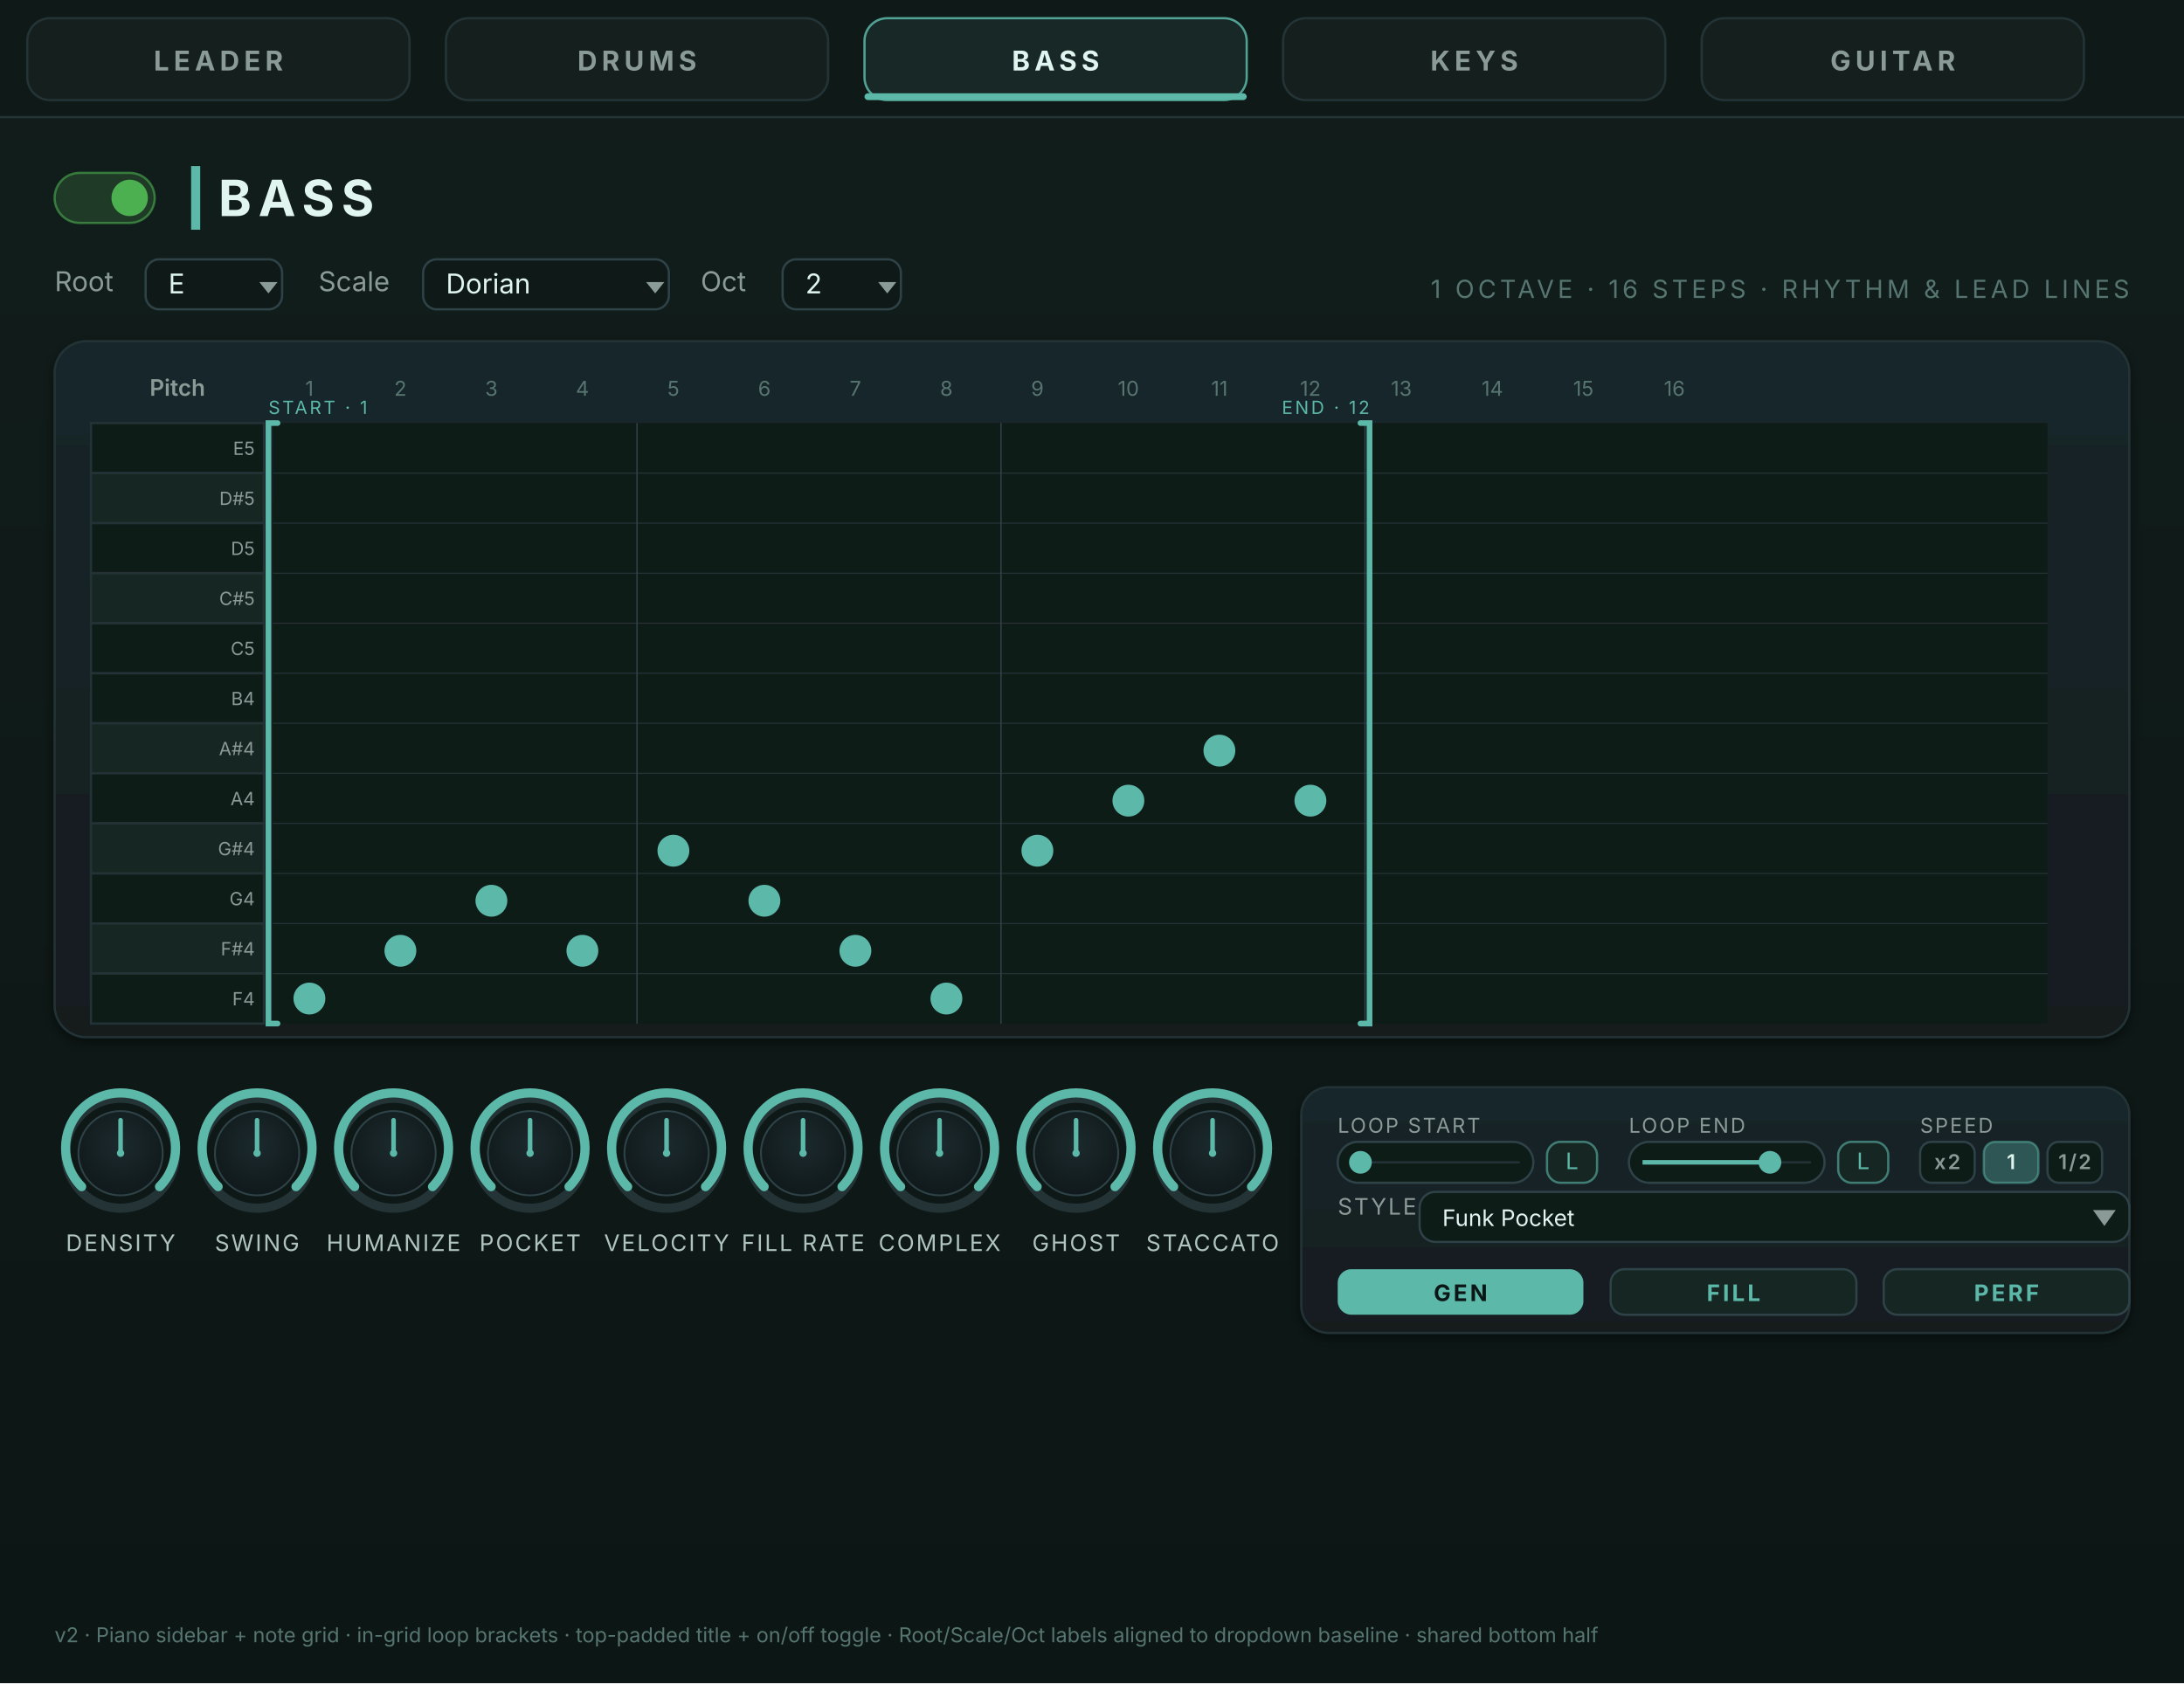
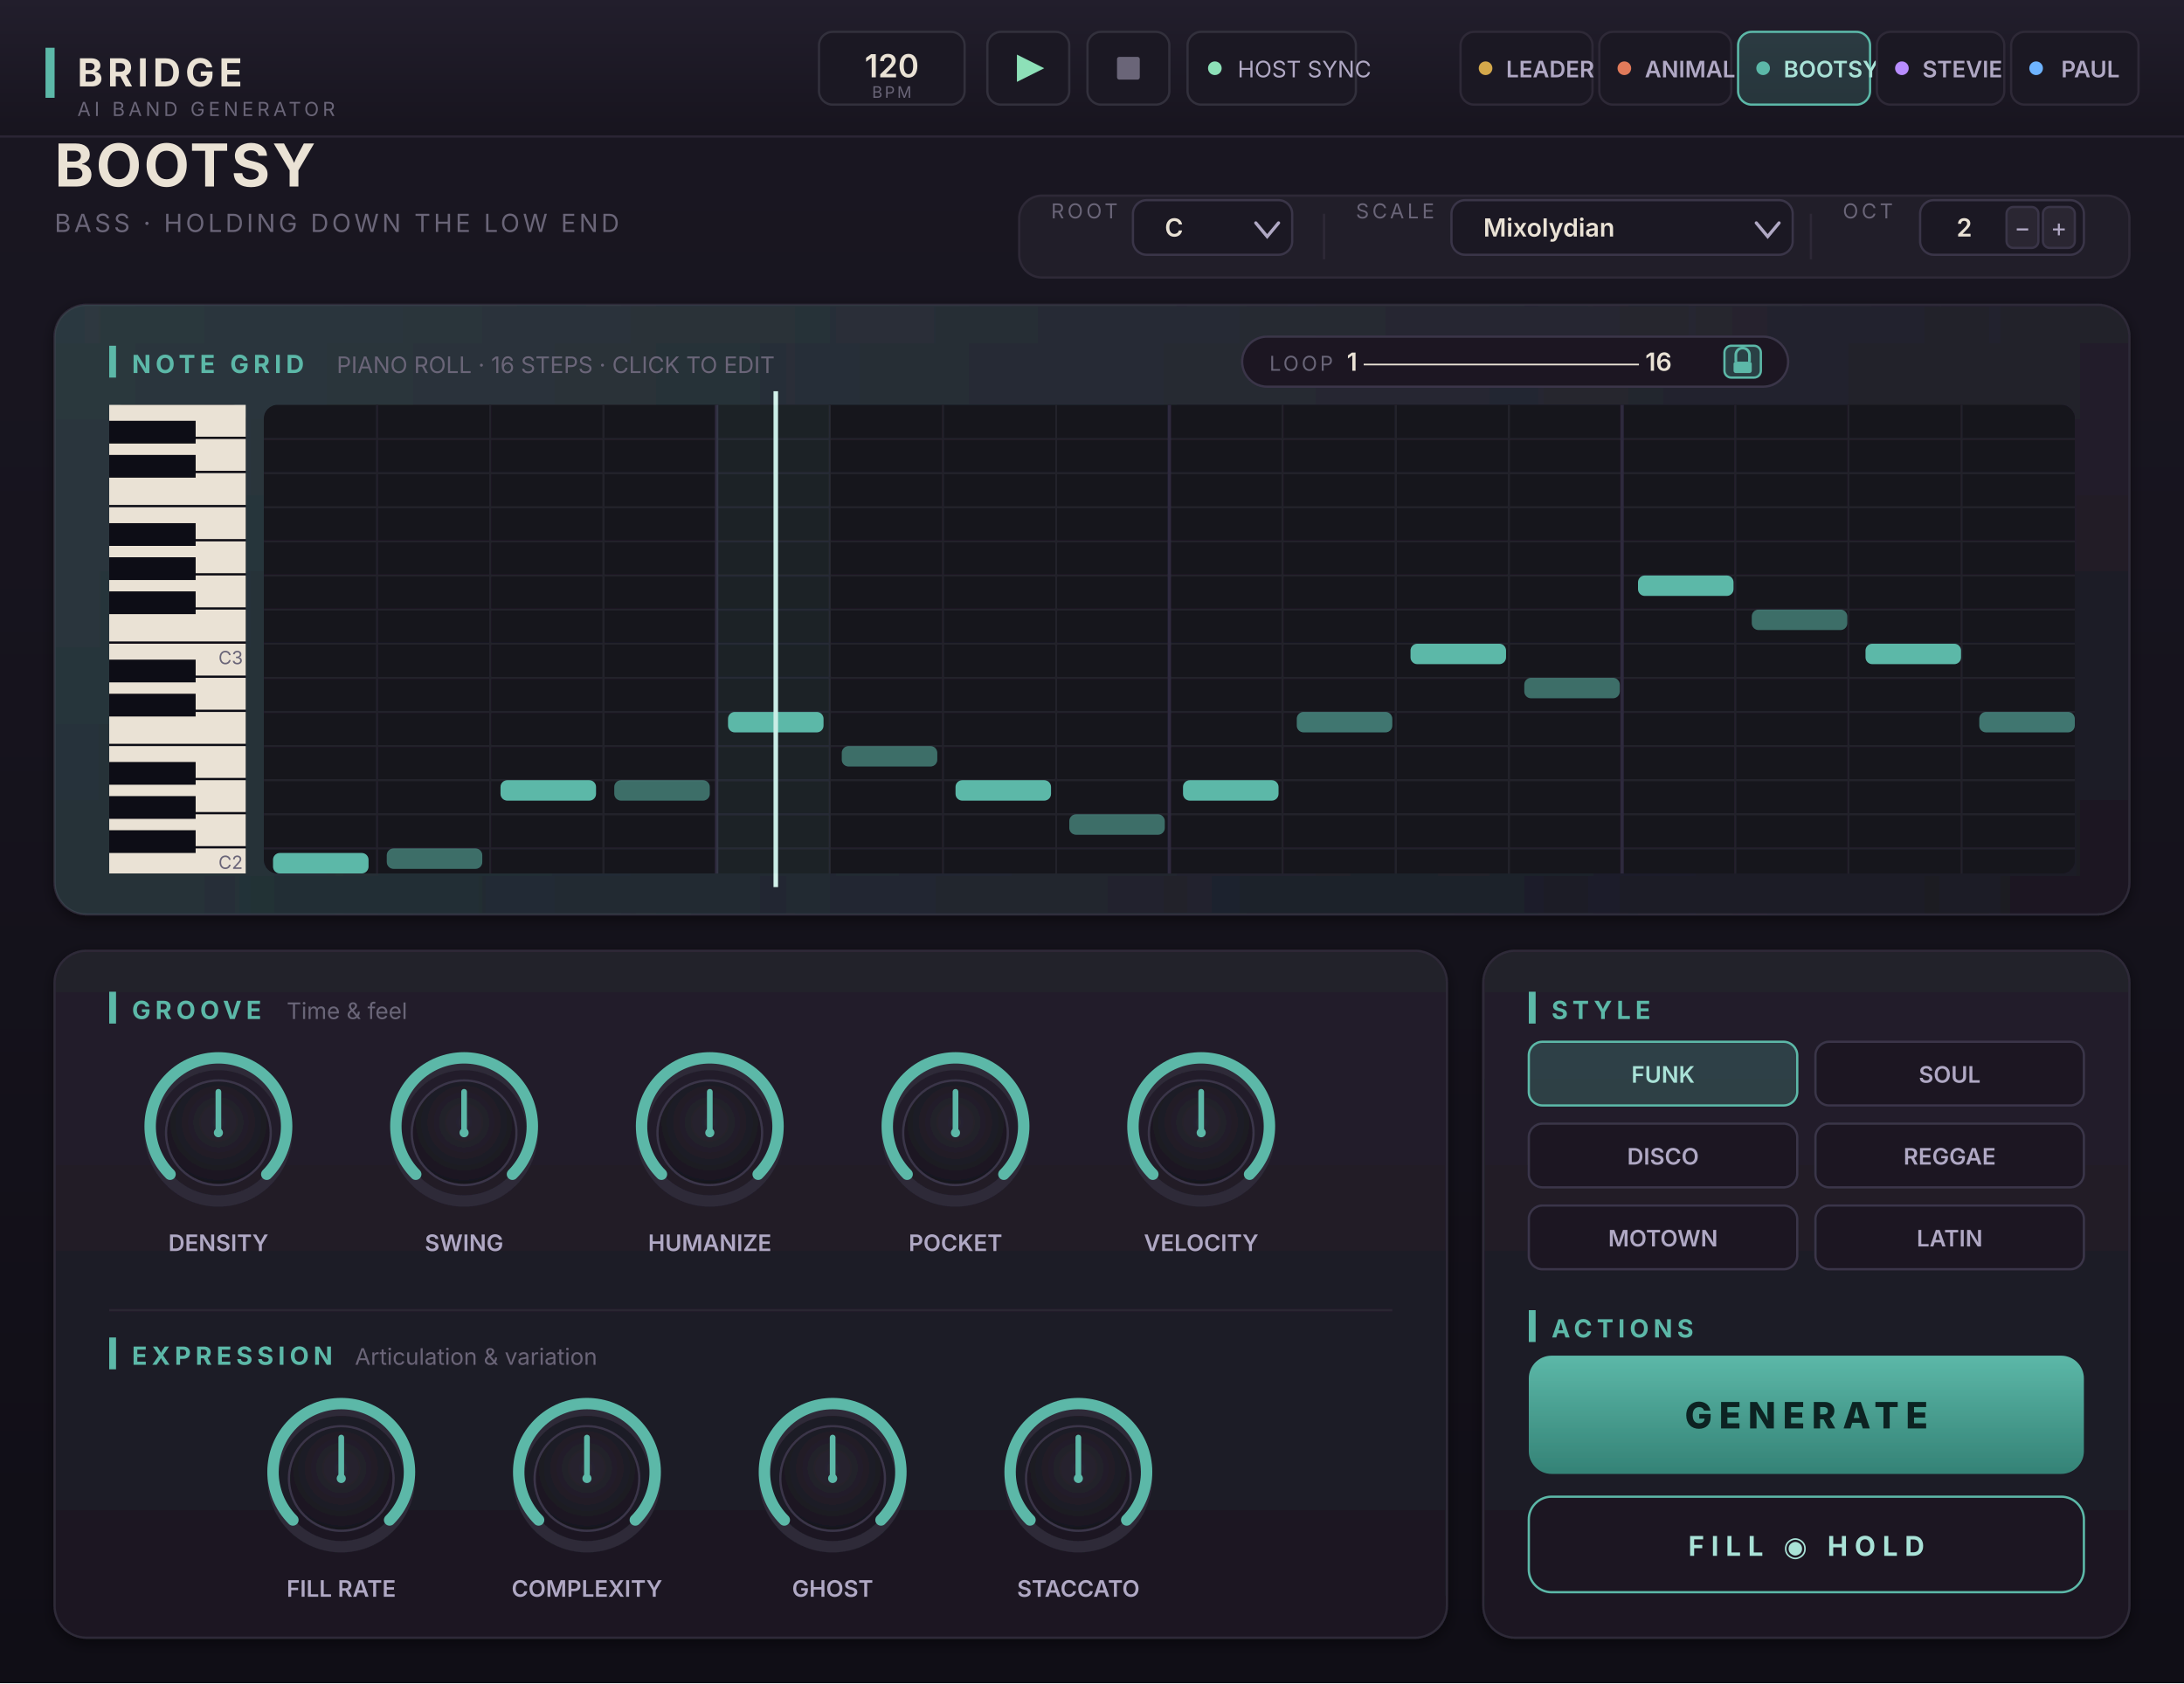
<svg xmlns="http://www.w3.org/2000/svg" viewBox="0 0 960 740" width="960" height="740" font-family="Inter, system-ui, -apple-system, Helvetica, Arial, sans-serif">
  <defs>
    <linearGradient id="appBg" x1="0" y1="0" x2="0" y2="1">
-       <stop offset="0" stop-color="#121E1C" />
-       <stop offset="1" stop-color="#0C1614" />
+       <stop offset="0" stop-color="#1A1722" />
+       <stop offset="1" stop-color="#100E16" />
+     </linearGradient>
+     <linearGradient id="headerBg" x1="0" y1="0" x2="0" y2="1">
+       <stop offset="0" stop-color="#221E2C" />
+       <stop offset="1" stop-color="#17141E" />
    </linearGradient>
    <linearGradient id="cardBg" x1="0" y1="0" x2="0" y2="1">
-       <stop offset="0" stop-color="#18262A" />
-       <stop offset="1" stop-color="#121C1F" />
+       <stop offset="0" stop-color="#23202B" />
+       <stop offset="1" stop-color="#1B1823" />
+     </linearGradient>
+     <linearGradient id="tealGlow" x1="0" y1="0" x2="1" y2="0">
+       <stop offset="0" stop-color="#5CB8A8" stop-opacity="0.16" />
+       <stop offset="1" stop-color="#5CB8A8" stop-opacity="0" />
+     </linearGradient>
+     <linearGradient id="tealBtn" x1="0" y1="0" x2="0" y2="1">
+       <stop offset="0" stop-color="#5CB8A8" />
+       <stop offset="1" stop-color="#348276" />
    </linearGradient>
    <radialGradient id="knobFace" cx="0.5" cy="0.4" r="0.7">
-       <stop offset="0" stop-color="#1C2A2D" />
-       <stop offset="1" stop-color="#0E1618" />
+       <stop offset="0" stop-color="#2A2632" />
+       <stop offset="1" stop-color="#15131B" />
    </radialGradient>
    <filter id="softShadow" x="-20%" y="-20%" width="140%" height="140%">
      <feGaussianBlur in="SourceAlpha" stdDeviation="3" />
-       <feOffset dx="0" dy="2" />
+       <feOffset dx="0" dy="2" result="off" />
      <feComponentTransfer>
-         <feFuncA type="linear" slope="0.5" />
+         <feFuncA type="linear" slope="0.45" />
      </feComponentTransfer>
      <feMerge>
        <feMergeNode />
        <feMergeNode in="SourceGraphic" />
      </feMerge>
    </filter>
-     <symbol id="knob" viewBox="0 0 72 72" overflow="visible">
-       <circle cx="36" cy="36" r="30" fill="none" stroke="#233336" stroke-width="5" />
-       <path d="M 14.75 54.25 A 30 30 0 1 1 57.25 54.25" fill="none" stroke="currentColor" stroke-width="5" stroke-linecap="round" />
-       <circle cx="36" cy="36" r="23" fill="url(#knobFace)" stroke="#2E4247" />
-       <line x1="36" y1="36" x2="36" y2="18" stroke="currentColor" stroke-width="2.5" stroke-linecap="round" />
-       <circle cx="36" cy="36" r="2" fill="currentColor" />
+     <symbol id="knobTeal" viewBox="0 0 72 72" overflow="visible">
+       <circle cx="36" cy="36" r="30" fill="none" stroke="#2E2937" stroke-width="5" />
+       <path d="M 14.75 54.25 A 30 30 0 1 1 57.25 54.25" fill="none" stroke="#5CB8A8" stroke-width="5" stroke-linecap="round" />
+       <circle cx="36" cy="36" r="23" fill="url(#knobFace)" stroke="#3A3548" />
+       <line x1="36" y1="36" x2="36" y2="18" stroke="#5CB8A8" stroke-width="2.5" stroke-linecap="round" />
+       <circle cx="36" cy="36" r="2" fill="#5CB8A8" />
    </symbol>
  </defs>
  <rect width="960" height="740" fill="url(#appBg)" />
-   <g>
-     <rect width="960" height="52" fill="#0F1A18" />
-     <line x1="0" y1="51.5" x2="960" y2="51.5" stroke="#233336" />
-     <g font-size="12" font-weight="700" letter-spacing="2" text-anchor="middle">
-       <g transform="translate(12,8)">
-         <rect width="168" height="36" rx="10" fill="#151F1D" stroke="#233336" />
-         <text x="84" y="23" fill="#8A9A96">LEADER</text>
-       </g>
-       <g transform="translate(196,8)">
-         <rect width="168" height="36" rx="10" fill="#151F1D" stroke="#233336" />
-         <text x="84" y="23" fill="#8A9A96">DRUMS</text>
-       </g>
-       <g transform="translate(380,8)">
-         <rect width="168" height="36" rx="10" fill="#172826" stroke="#5CB8A8" stroke-opacity="0.85" />
-         <rect y="33" width="168" height="3" rx="1.5" fill="#5CB8A8" />
-         <text x="84" y="23" fill="#E0F4F0">BASS</text>
-       </g>
-       <g transform="translate(564,8)">
-         <rect width="168" height="36" rx="10" fill="#151F1D" stroke="#233336" />
-         <text x="84" y="23" fill="#8A9A96">KEYS</text>
-       </g>
-       <g transform="translate(748,8)">
-         <rect width="168" height="36" rx="10" fill="#151F1D" stroke="#233336" />
-         <text x="84" y="23" fill="#8A9A96">GUITAR</text>
-       </g>
-     </g>
-   </g>
-   <g transform="translate(24,76)">
-     <g>
-       <rect width="44" height="22" rx="11" fill="#1F3A26" stroke="#4CAF50" stroke-opacity="0.6" />
-       <circle cx="33" cy="11" r="8" fill="#4CAF50" />
-     </g>
-     <rect x="60" y="-3" width="4" height="28" fill="#5CB8A8" />
-     <text x="72" y="19" fill="#E0F4F0" font-size="22" font-weight="700" letter-spacing="3">BASS</text>
-   </g>
-   <g transform="translate(24,112)">
-     <g font-size="12" fill="#B0C4BF">
-       <g transform="translate(0,0)">
-         <text x="0" y="16" fill="#8A9A96">Root</text>
-         <rect x="40" y="2" width="60" height="22" rx="6" fill="#0F1A18" stroke="#2E4247" />
-         <text x="50" y="17" fill="#E0F4F0">E</text>
-         <path d="M 90 12 l 4 5 l 4 -5 z" fill="#8A9A96" />
-       </g>
-       <g transform="translate(116,0)">
-         <text x="0" y="16" fill="#8A9A96">Scale</text>
-         <rect x="46" y="2" width="108" height="22" rx="6" fill="#0F1A18" stroke="#2E4247" />
-         <text x="56" y="17" fill="#E0F4F0">Dorian</text>
-         <path d="M 144 12 l 4 5 l 4 -5 z" fill="#8A9A96" />
-       </g>
-       <g transform="translate(284,0)">
-         <text x="0" y="16" fill="#8A9A96">Oct</text>
-         <rect x="36" y="2" width="52" height="22" rx="6" fill="#0F1A18" stroke="#2E4247" />
-         <text x="46" y="17" fill="#E0F4F0">2</text>
-         <path d="M 78 12 l 4 5 l 4 -5 z" fill="#8A9A96" />
-       </g>
-     </g>
-     <text x="912" y="19" text-anchor="end" fill="#567570" font-size="11" letter-spacing="1.6">1 OCTAVE · 16 STEPS · RHYTHM &amp; LEAD LINES</text>
-   </g>
-   <g transform="translate(24,150)" filter="url(#softShadow)">
-     <rect width="912" height="306" rx="14" fill="url(#cardBg)" stroke="#233336" />
-     <g transform="translate(16,12)">
-       <g font-size="9" fill="#567570" text-anchor="middle">
-         <text x="96" y="12">1</text>
-         <text x="136" y="12">2</text>
-         <text x="176" y="12">3</text>
-         <text x="216" y="12">4</text>
-         <text x="256" y="12">5</text>
-         <text x="296" y="12">6</text>
-         <text x="336" y="12">7</text>
-         <text x="376" y="12">8</text>
-         <text x="416" y="12">9</text>
-         <text x="456" y="12">10</text>
-         <text x="496" y="12">11</text>
-         <text x="536" y="12">12</text>
-         <text x="576" y="12">13</text>
-         <text x="616" y="12">14</text>
-         <text x="656" y="12">15</text>
-         <text x="696" y="12">16</text>
-       </g>
-       <text x="38" y="12" fill="#8A9A96" font-size="10" text-anchor="middle" font-weight="600">Pitch</text>
-       <g transform="translate(0,24)">
+   <rect width="960" height="60" fill="url(#headerBg)" />
+   <line x1="0" y1="60" x2="960" y2="60" stroke="#2A2434" />
+   <g transform="translate(20,21)">
+     <rect width="4" height="22" fill="#5CB8A8" />
+     <text x="14" y="17" fill="#EAE2D5" font-size="17" font-weight="700" letter-spacing="2">BRIDGE</text>
+     <text x="14" y="30" fill="#6A6578" font-size="8.5" letter-spacing="1.6">AI BAND GENERATOR</text>
+   </g>
+   <g transform="translate(360,14)">
+     <rect width="64" height="32" rx="6" fill="#1B1823" stroke="#32303C" />
+     <text x="32" y="20" text-anchor="middle" fill="#EAE2D5" font-size="14" font-weight="600">120</text>
+     <text x="32" y="29" text-anchor="middle" fill="#6A6578" font-size="7" letter-spacing="1">BPM</text>
+     <g transform="translate(74,0)">
+       <rect width="36" height="32" rx="6" fill="#1B1823" stroke="#32303C" />
+       <polygon points="13,10 13,22 25,16" fill="#8DE0B8" />
+     </g>
+     <g transform="translate(118,0)">
+       <rect width="36" height="32" rx="6" fill="#1B1823" stroke="#32303C" />
+       <rect x="13" y="11" width="10" height="10" rx="1" fill="#6A6578" />
+     </g>
+     <g transform="translate(162,0)">
+       <rect width="74" height="32" rx="6" fill="#1B1823" stroke="#32303C" />
+       <circle cx="12" cy="16" r="3" fill="#8DE0B8" />
+       <text x="22" y="20" fill="#B0A8C4" font-size="10">HOST SYNC</text>
+     </g>
+   </g>
+   <g transform="translate(0,14)" font-size="10" font-weight="600">
+     <g transform="translate(642,0)">
+       <rect width="58" height="32" rx="6" fill="#1B1823" stroke="#2E2937" />
+       <circle cx="11" cy="16" r="3" fill="#D4A84B" />
+       <text x="20" y="20" fill="#B0A8C4">LEADER</text>
+     </g>
+     <g transform="translate(703,0)">
+       <rect width="58" height="32" rx="6" fill="#1B1823" stroke="#2E2937" />
+       <circle cx="11" cy="16" r="3" fill="#E07A5A" />
+       <text x="20" y="20" fill="#B0A8C4">ANIMAL</text>
+     </g>
+     <g transform="translate(764,0)">
+       <rect width="58" height="32" rx="6" fill="#5CB8A8" fill-opacity="0.20" stroke="#5CB8A8" />
+       <circle cx="11" cy="16" r="3" fill="#5CB8A8" />
+       <text x="20" y="20" fill="#A9E2D7">BOOTSY</text>
+     </g>
+     <g transform="translate(825,0)">
+       <rect width="56" height="32" rx="6" fill="#1B1823" stroke="#2E2937" />
+       <circle cx="11" cy="16" r="3" fill="#B88CFF" />
+       <text x="20" y="20" fill="#B0A8C4">STEVIE</text>
+     </g>
+     <g transform="translate(884,0)">
+       <rect width="56" height="32" rx="6" fill="#1B1823" stroke="#2E2937" />
+       <circle cx="11" cy="16" r="3" fill="#6EB3FF" />
+       <text x="22" y="20" fill="#B0A8C4">PAUL</text>
+     </g>
+   </g>
+   <g transform="translate(24,82)">
+     <text fill="#EAE2D5" font-size="26" font-weight="700" letter-spacing="1">BOOTSY</text>
+     <text y="20" fill="#6A6578" font-size="11" letter-spacing="1.4">BASS · HOLDING DOWN THE LOW END</text>
+   </g>
+   <g transform="translate(448,86)">
+     <rect width="488" height="36" rx="10" fill="#211E29" stroke="#2E2937" />
+     <g transform="translate(14,10)">
+       <text fill="#6A6578" font-size="9" letter-spacing="1.4">ROOT</text>
+       <g transform="translate(36,-8)">
+         <rect width="70" height="24" rx="6" fill="#1B1823" stroke="#3A3548" />
+         <text x="14" y="16" fill="#EAE2D5" font-size="11" font-weight="600">C</text>
+         <path d="M 54 10 L 59 16 L 64 10" stroke="#B0A8C4" stroke-width="1.4" fill="none" stroke-linecap="round" />
+       </g>
+     </g>
+     <line x1="134" y1="8" x2="134" y2="28" stroke="#2E2937" />
+     <g transform="translate(148,10)">
+       <text fill="#6A6578" font-size="9" letter-spacing="1.4">SCALE</text>
+       <g transform="translate(42,-8)">
+         <rect width="150" height="24" rx="6" fill="#1B1823" stroke="#3A3548" />
+         <text x="14" y="16" fill="#EAE2D5" font-size="11" font-weight="600">Mixolydian</text>
+         <path d="M 134 10 L 139 16 L 144 10" stroke="#B0A8C4" stroke-width="1.4" fill="none" stroke-linecap="round" />
+       </g>
+     </g>
+     <line x1="348" y1="8" x2="348" y2="28" stroke="#2E2937" />
+     <g transform="translate(362,10)">
+       <text fill="#6A6578" font-size="9" letter-spacing="1.4">OCT</text>
+       <g transform="translate(34,-8)">
+         <rect width="72" height="24" rx="6" fill="#1B1823" stroke="#3A3548" />
+         <text x="16" y="16" fill="#EAE2D5" font-size="11" font-weight="600">2</text>
+         <rect x="38" y="3" width="14" height="18" rx="3" fill="#2A2632" stroke="#3A3548" />
+         <text x="45" y="16" text-anchor="middle" fill="#B0A8C4" font-size="11">−</text>
+         <rect x="54" y="3" width="14" height="18" rx="3" fill="#2A2632" stroke="#3A3548" />
+         <text x="61" y="16" text-anchor="middle" fill="#B0A8C4" font-size="11">+</text>
+       </g>
+     </g>
+   </g>
+   <g transform="translate(24,134)" filter="url(#softShadow)">
+     <rect width="912" height="268" rx="14" fill="url(#cardBg)" stroke="#2E2937" />
+     <rect width="912" height="268" rx="14" fill="url(#tealGlow)" />
+     <g transform="translate(24,18)">
+       <rect width="3" height="14" fill="#5CB8A8" />
+       <text x="10" y="12" fill="#5CB8A8" font-size="11" font-weight="700" letter-spacing="2">NOTE GRID</text>
+       <text x="100" y="12" fill="#6A6578" font-size="10">PIANO ROLL · 16 STEPS · CLICK TO EDIT</text>
+       <g transform="translate(498,-4)">
+         <rect width="240" height="22" rx="11" fill="#1B1823" stroke="#3A3548" />
+         <text x="12" y="15" fill="#6A6578" font-size="9" letter-spacing="1.2">LOOP</text>
+         <text x="46" y="15" fill="#EAE2D5" font-size="11" font-weight="600">1 ─────────── 16</text>
+         <g transform="translate(212,4)">
+           <rect width="16" height="14" rx="3" fill="#5CB8A8" fill-opacity="0.25" stroke="#5CB8A8" />
+           <path d="M 5 7 v -3 a 3 3 0 1 1 6 0 v 3" stroke="#5CB8A8" stroke-width="1.2" fill="none" />
+           <rect x="4" y="7" width="8" height="5" rx="1" fill="#5CB8A8" />
+         </g>
+       </g>
+     </g>
+     <g transform="translate(24,44)">
+       <rect width="60" height="206" rx="6" fill="#0D0C13" />
+       <g>
+         <rect x="0" y="0" width="60" height="14" fill="#EAE2D5" />
+         <rect x="0" y="15" width="60" height="14" fill="#EAE2D5" />
+         <rect x="0" y="30" width="60" height="14" fill="#EAE2D5" />
+         <rect x="0" y="45" width="60" height="14" fill="#EAE2D5" />
+         <rect x="0" y="60" width="60" height="14" fill="#EAE2D5" />
+         <rect x="0" y="75" width="60" height="14" fill="#EAE2D5" />
+         <rect x="0" y="90" width="60" height="14" fill="#EAE2D5" />
+         <rect x="0" y="105" width="60" height="14" fill="#EAE2D5" />
+         <rect x="0" y="120" width="60" height="14" fill="#EAE2D5" />
+         <rect x="0" y="135" width="60" height="14" fill="#EAE2D5" />
+         <rect x="0" y="150" width="60" height="14" fill="#EAE2D5" />
+         <rect x="0" y="165" width="60" height="14" fill="#EAE2D5" />
+         <rect x="0" y="180" width="60" height="14" fill="#EAE2D5" />
+         <rect x="0" y="195" width="60" height="11" fill="#EAE2D5" />
+         <rect x="0" y="7" width="38" height="10" fill="#0D0C13" />
+         <rect x="0" y="22" width="38" height="10" fill="#0D0C13" />
+         <rect x="0" y="52" width="38" height="10" fill="#0D0C13" />
+         <rect x="0" y="67" width="38" height="10" fill="#0D0C13" />
+         <rect x="0" y="82" width="38" height="10" fill="#0D0C13" />
+         <rect x="0" y="112" width="38" height="10" fill="#0D0C13" />
+         <rect x="0" y="127" width="38" height="10" fill="#0D0C13" />
+         <rect x="0" y="157" width="38" height="10" fill="#0D0C13" />
+         <rect x="0" y="172" width="38" height="10" fill="#0D0C13" />
+         <rect x="0" y="187" width="38" height="10" fill="#0D0C13" />
+         <text x="48" y="204" fill="#6A6578" font-size="8">C2</text>
+         <text x="48" y="114" fill="#6A6578" font-size="8">C3</text>
+       </g>
+     </g>
+     <g transform="translate(92,44)">
+       <rect width="796" height="206" rx="6" fill="#15131B" />
+       <g stroke="#22202A" stroke-width="1">
+         <path d="M 0 15 H 796 M 0 30 H 796 M 0 45 H 796 M 0 60 H 796 M 0 75 H 796 M 0 90 H 796 M 0 105 H 796 M 0 120 H 796 M 0 135 H 796 M 0 150 H 796 M 0 165 H 796 M 0 180 H 796 M 0 195 H 796" />
+       </g>
+       <g stroke="#22202A">
+         <path d="M 49.75  0 V 206 M 99.5 0 V 206 M 149.25 0 V 206 M 199 0 V 206 M 248.75 0 V 206 M 298.5 0 V 206 M 348.25 0 V 206 M 398 0 V 206 M 447.75 0 V 206 M 497.5 0 V 206 M 547.25 0 V 206 M 597 0 V 206 M 646.75 0 V 206 M 696.5 0 V 206 M 746.25 0 V 206" />
+       </g>
+       <g stroke="#2F2A3C" stroke-width="1.5">
+         <path d="M 199 0 V 206 M 398 0 V 206 M 597 0 V 206" />
+       </g>
+       <g fill="#5CB8A8">
+         <rect x="4" y="197" width="42" height="9" rx="3" />
+         <rect x="54" y="195" width="42" height="9" rx="3" opacity="0.55" />
+         <rect x="104" y="165" width="42" height="9" rx="3" />
+         <rect x="154" y="165" width="42" height="9" rx="3" opacity="0.55" />
+         <rect x="204" y="135" width="42" height="9" rx="3" />
+         <rect x="254" y="150" width="42" height="9" rx="3" opacity="0.55" />
+         <rect x="304" y="165" width="42" height="9" rx="3" />
+         <rect x="354" y="180" width="42" height="9" rx="3" opacity="0.55" />
+         <rect x="404" y="165" width="42" height="9" rx="3" />
+         <rect x="454" y="135" width="42" height="9" rx="3" opacity="0.6" />
+         <rect x="504" y="105" width="42" height="9" rx="3" />
+         <rect x="554" y="120" width="42" height="9" rx="3" opacity="0.55" />
+         <rect x="604" y="75" width="42" height="9" rx="3" />
+         <rect x="654" y="90" width="42" height="9" rx="3" opacity="0.55" />
+         <rect x="704" y="105" width="42" height="9" rx="3" />
+         <rect x="754" y="135" width="42" height="9" rx="3" opacity="0.6" />
+       </g>
+       <line x1="225" y1="-6" x2="225" y2="212" stroke="#D2F2EB" stroke-width="2" />
+       <rect x="199" y="0" width="50" height="206" fill="#5CB8A8" opacity="0.08" />
+     </g>
+   </g>
+   <g transform="translate(24,418)">
+     <g filter="url(#softShadow)">
+       <rect width="612" height="302" rx="14" fill="url(#cardBg)" stroke="#2E2937" />
+       <g transform="translate(24,18)">
+         <rect width="3" height="14" fill="#5CB8A8" />
+         <text x="10" y="12" fill="#5CB8A8" font-size="11" font-weight="700" letter-spacing="2">GROOVE</text>
+         <text x="78" y="12" fill="#6A6578" font-size="10">Time &amp; feel</text>
+       </g>
+       <g transform="translate(36,44)">
        <g>
-           <g font-size="8" fill="#8A9A96">
-             <rect x="0" y="0" width="76" height="22" fill="#101A18" stroke="#233336" />
-             <text x="72" y="14" text-anchor="end">E5</text>
-             <rect x="0" y="22" width="76" height="22" fill="#182623" stroke="#233336" />
-             <text x="72" y="36" text-anchor="end">D#5</text>
-             <rect x="0" y="44" width="76" height="22" fill="#101A18" stroke="#233336" />
-             <text x="72" y="58" text-anchor="end">D5</text>
-             <rect x="0" y="66" width="76" height="22" fill="#182623" stroke="#233336" />
-             <text x="72" y="80" text-anchor="end">C#5</text>
-             <rect x="0" y="88" width="76" height="22" fill="#101A18" stroke="#233336" />
-             <text x="72" y="102" text-anchor="end">C5</text>
-             <rect x="0" y="110" width="76" height="22" fill="#101A18" stroke="#233336" />
-             <text x="72" y="124" text-anchor="end">B4</text>
-             <rect x="0" y="132" width="76" height="22" fill="#182623" stroke="#233336" />
-             <text x="72" y="146" text-anchor="end">A#4</text>
-             <rect x="0" y="154" width="76" height="22" fill="#101A18" stroke="#233336" />
-             <text x="72" y="168" text-anchor="end">A4</text>
-             <rect x="0" y="176" width="76" height="22" fill="#182623" stroke="#233336" />
-             <text x="72" y="190" text-anchor="end">G#4</text>
-             <rect x="0" y="198" width="76" height="22" fill="#101A18" stroke="#233336" />
-             <text x="72" y="212" text-anchor="end">G4</text>
-             <rect x="0" y="220" width="76" height="22" fill="#182623" stroke="#233336" />
-             <text x="72" y="234" text-anchor="end">F#4</text>
-             <rect x="0" y="242" width="76" height="22" fill="#101A18" stroke="#233336" />
-             <text x="72" y="256" text-anchor="end">F4</text>
-           </g>
-         </g>
+           <use href="#knobTeal" x="0" y="0" width="72" height="72" />
+           <text x="36" y="88" text-anchor="middle" fill="#B0A8C4" font-size="10" font-weight="600">DENSITY</text>
+         </g>
+         <g transform="translate(108,0)">
+           <use href="#knobTeal" x="0" y="0" width="72" height="72" />
+           <text x="36" y="88" text-anchor="middle" fill="#B0A8C4" font-size="10" font-weight="600">SWING</text>
+         </g>
+         <g transform="translate(216,0)">
+           <use href="#knobTeal" x="0" y="0" width="72" height="72" />
+           <text x="36" y="88" text-anchor="middle" fill="#B0A8C4" font-size="10" font-weight="600">HUMANIZE</text>
+         </g>
+         <g transform="translate(324,0)">
+           <use href="#knobTeal" x="0" y="0" width="72" height="72" />
+           <text x="36" y="88" text-anchor="middle" fill="#B0A8C4" font-size="10" font-weight="600">POCKET</text>
+         </g>
+         <g transform="translate(432,0)">
+           <use href="#knobTeal" x="0" y="0" width="72" height="72" />
+           <text x="36" y="88" text-anchor="middle" fill="#B0A8C4" font-size="10" font-weight="600">VELOCITY</text>
+         </g>
+       </g>
+       <line x1="24" y1="158" x2="588" y2="158" stroke="#2A2632" />
+       <g transform="translate(24,170)">
+         <rect width="3" height="14" fill="#5CB8A8" />
+         <text x="10" y="12" fill="#5CB8A8" font-size="11" font-weight="700" letter-spacing="2">EXPRESSION</text>
+         <text x="108" y="12" fill="#6A6578" font-size="10">Articulation &amp; variation</text>
+       </g>
+       <g transform="translate(90,196)">
        <g>
-           <rect x="80" y="0" width="780" height="264" fill="#101A18" />
-           <g stroke="#233336" stroke-width="0.5">
-             <line x1="80" y1="22" x2="860" y2="22" />
-             <line x1="80" y1="44" x2="860" y2="44" />
-             <line x1="80" y1="66" x2="860" y2="66" />
-             <line x1="80" y1="88" x2="860" y2="88" />
-             <line x1="80" y1="110" x2="860" y2="110" />
-             <line x1="80" y1="132" x2="860" y2="132" />
-             <line x1="80" y1="154" x2="860" y2="154" />
-             <line x1="80" y1="176" x2="860" y2="176" />
-             <line x1="80" y1="198" x2="860" y2="198" />
-             <line x1="80" y1="220" x2="860" y2="220" />
-             <line x1="80" y1="242" x2="860" y2="242" />
-           </g>
-           <g stroke="#2E4247" stroke-width="0.6">
-             <line x1="240" y1="0" x2="240" y2="264" />
-             <line x1="400" y1="0" x2="400" y2="264" />
-             <line x1="560" y1="0" x2="560" y2="264" />
-           </g>
-           <g fill="#5CB8A8">
-             <circle cx="96" cy="253" r="7" />
-             <circle cx="136" cy="232" r="7" />
-             <circle cx="176" cy="210" r="7" />
-             <circle cx="216" cy="232" r="7" />
-             <circle cx="256" cy="188" r="7" />
-             <circle cx="296" cy="210" r="7" />
-             <circle cx="336" cy="232" r="7" />
-             <circle cx="376" cy="253" r="7" />
-             <circle cx="416" cy="188" r="7" />
-             <circle cx="456" cy="166" r="7" />
-             <circle cx="496" cy="144" r="7" />
-             <circle cx="536" cy="166" r="7" />
-           </g>
-           <g fill="none" stroke="#5CB8A8" stroke-width="2.5" stroke-linecap="round">
-             <path d="M 82 0 L 78 0 L 78 264 L 82 264" />
-             <path d="M 558 0 L 562 0 L 562 264 L 558 264" />
-           </g>
-           <g font-size="8" fill="#5CB8A8" letter-spacing="1">
-             <text x="78" y="-4">START · 1</text>
-             <text x="562" y="-4" text-anchor="end">END · 12</text>
-           </g>
-         </g>
-       </g>
-     </g>
-   </g>
-   <g transform="translate(24,478)">
-     <g font-size="10" fill="#B0C4BF" text-anchor="middle" letter-spacing="0.8">
-       <g transform="translate(0,0)" color="#5CB8A8">
-         <use href="#knob" width="58" height="58" x="0" y="0" />
-         <text x="29" y="72">DENSITY</text>
-       </g>
-       <g transform="translate(60,0)" color="#5CB8A8">
-         <use href="#knob" width="58" height="58" x="0" y="0" />
-         <text x="29" y="72">SWING</text>
-       </g>
-       <g transform="translate(120,0)" color="#5CB8A8">
-         <use href="#knob" width="58" height="58" x="0" y="0" />
-         <text x="29" y="72">HUMANIZE</text>
-       </g>
-       <g transform="translate(180,0)" color="#5CB8A8">
-         <use href="#knob" width="58" height="58" x="0" y="0" />
-         <text x="29" y="72">POCKET</text>
-       </g>
-       <g transform="translate(240,0)" color="#5CB8A8">
-         <use href="#knob" width="58" height="58" x="0" y="0" />
-         <text x="29" y="72">VELOCITY</text>
-       </g>
-       <g transform="translate(300,0)" color="#5CB8A8">
-         <use href="#knob" width="58" height="58" x="0" y="0" />
-         <text x="29" y="72">FILL RATE</text>
-       </g>
-       <g transform="translate(360,0)" color="#5CB8A8">
-         <use href="#knob" width="58" height="58" x="0" y="0" />
-         <text x="29" y="72">COMPLEX</text>
-       </g>
-       <g transform="translate(420,0)" color="#5CB8A8">
-         <use href="#knob" width="58" height="58" x="0" y="0" />
-         <text x="29" y="72">GHOST</text>
-       </g>
-       <g transform="translate(480,0)" color="#5CB8A8">
-         <use href="#knob" width="58" height="58" x="0" y="0" />
-         <text x="29" y="72">STACCATO</text>
-       </g>
-     </g>
-     <g transform="translate(548,0)" filter="url(#softShadow)">
-       <rect width="364" height="108" rx="12" fill="url(#cardBg)" stroke="#233336" />
-       <g transform="translate(16,12)" font-size="9" fill="#8A9A96" letter-spacing="0.8">
-         <text x="0" y="8">LOOP START</text>
-         <rect x="0" y="12" width="86" height="18" rx="9" fill="#0F1A18" stroke="#2E4247" />
-         <line x1="6" y1="21" x2="80" y2="21" stroke="#233336" />
-         <line x1="6" y1="21" x2="10" y2="21" stroke="#5CB8A8" stroke-width="2" />
-         <circle cx="10" cy="21" r="5" fill="#5CB8A8" />
-         <g transform="translate(92,12)">
-           <rect width="22" height="18" rx="6" fill="#172623" stroke="#5CB8A8" stroke-opacity="0.6" />
-           <text x="11" y="12" fill="#5CB8A8" text-anchor="middle" font-size="10">L</text>
-         </g>
-         <text x="128" y="8">LOOP END</text>
-         <rect x="128" y="12" width="86" height="18" rx="9" fill="#0F1A18" stroke="#2E4247" />
-         <line x1="134" y1="21" x2="208" y2="21" stroke="#233336" />
-         <line x1="134" y1="21" x2="190" y2="21" stroke="#5CB8A8" stroke-width="2" />
-         <circle cx="190" cy="21" r="5" fill="#5CB8A8" />
-         <g transform="translate(220,12)">
-           <rect width="22" height="18" rx="6" fill="#172623" stroke="#5CB8A8" stroke-opacity="0.6" />
-           <text x="11" y="12" fill="#5CB8A8" text-anchor="middle" font-size="10">L</text>
-         </g>
-         <text x="256" y="8">SPEED</text>
-         <g transform="translate(256,12)" font-size="9" font-weight="600">
-           <rect width="24" height="18" rx="5" fill="#0F1A18" stroke="#2E4247" />
-           <text x="12" y="12" fill="#8A9A96" text-anchor="middle">x2</text>
-           <rect x="28" width="24" height="18" rx="5" fill="#5CB8A8" fill-opacity="0.35" stroke="#5CB8A8" stroke-opacity="0.5" />
-           <text x="40" y="12" fill="#E0F4F0" text-anchor="middle">1</text>
-           <rect x="56" width="24" height="18" rx="5" fill="#0F1A18" stroke="#2E4247" />
-           <text x="68" y="12" fill="#8A9A96" text-anchor="middle">1/2</text>
-         </g>
-       </g>
-       <g transform="translate(16,52)" font-size="10">
-         <text fill="#8A9A96" y="4" letter-spacing="0.8">STYLE</text>
-         <rect x="36" y="-6" width="312" height="22" rx="7" fill="#0F1A18" stroke="#2E4247" />
-         <text x="46" y="9" fill="#E0F4F0">Funk Pocket</text>
-         <path d="M 332 2 l 5 7 l 5 -7 z" fill="#8A9A96" />
-       </g>
-       <g transform="translate(16,80)" font-size="10" font-weight="700" letter-spacing="1.2">
-         <rect width="108" height="20" rx="6" fill="#5CB8A8" />
-         <text x="54" y="14" fill="#0A1614" text-anchor="middle">GEN</text>
-         <rect x="120" width="108" height="20" rx="6" fill="#172623" stroke="#2E4247" />
-         <text x="174" y="14" fill="#5CB8A8" text-anchor="middle">FILL</text>
-         <rect x="240" width="108" height="20" rx="6" fill="#172623" stroke="#2E4247" />
-         <text x="294" y="14" fill="#5CB8A8" text-anchor="middle">PERF</text>
-       </g>
-     </g>
-   </g>
-   <g transform="translate(24,722)" font-size="9" fill="#567570">
-     <text>v2 · Piano sidebar + note grid · in-grid loop brackets · top-padded title + on/off toggle · Root/Scale/Oct labels aligned to dropdown baseline · shared bottom half</text>
+           <use href="#knobTeal" x="0" y="0" width="72" height="72" />
+           <text x="36" y="88" text-anchor="middle" fill="#B0A8C4" font-size="10" font-weight="600">FILL RATE</text>
+         </g>
+         <g transform="translate(108,0)">
+           <use href="#knobTeal" x="0" y="0" width="72" height="72" />
+           <text x="36" y="88" text-anchor="middle" fill="#B0A8C4" font-size="10" font-weight="600">COMPLEXITY</text>
+         </g>
+         <g transform="translate(216,0)">
+           <use href="#knobTeal" x="0" y="0" width="72" height="72" />
+           <text x="36" y="88" text-anchor="middle" fill="#B0A8C4" font-size="10" font-weight="600">GHOST</text>
+         </g>
+         <g transform="translate(324,0)">
+           <use href="#knobTeal" x="0" y="0" width="72" height="72" />
+           <text x="36" y="88" text-anchor="middle" fill="#B0A8C4" font-size="10" font-weight="600">STACCATO</text>
+         </g>
+       </g>
+     </g>
+     <g transform="translate(628,0)" filter="url(#softShadow)">
+       <rect width="284" height="302" rx="14" fill="url(#cardBg)" stroke="#2E2937" />
+       <g transform="translate(20,18)">
+         <rect width="3" height="14" fill="#5CB8A8" />
+         <text x="10" y="12" fill="#5CB8A8" font-size="11" font-weight="700" letter-spacing="2">STYLE</text>
+       </g>
+       <g transform="translate(20,40)" font-size="10" font-weight="600">
+         <g>
+           <rect width="118" height="28" rx="6" fill="#5CB8A8" fill-opacity="0.22" stroke="#5CB8A8" />
+           <text x="59" y="18" text-anchor="middle" fill="#A9E2D7">FUNK</text>
+         </g>
+         <g transform="translate(126,0)">
+           <rect width="118" height="28" rx="6" fill="#1B1823" stroke="#3A3548" />
+           <text x="59" y="18" text-anchor="middle" fill="#B0A8C4">SOUL</text>
+         </g>
+         <g transform="translate(0,36)">
+           <rect width="118" height="28" rx="6" fill="#1B1823" stroke="#3A3548" />
+           <text x="59" y="18" text-anchor="middle" fill="#B0A8C4">DISCO</text>
+         </g>
+         <g transform="translate(126,36)">
+           <rect width="118" height="28" rx="6" fill="#1B1823" stroke="#3A3548" />
+           <text x="59" y="18" text-anchor="middle" fill="#B0A8C4">REGGAE</text>
+         </g>
+         <g transform="translate(0,72)">
+           <rect width="118" height="28" rx="6" fill="#1B1823" stroke="#3A3548" />
+           <text x="59" y="18" text-anchor="middle" fill="#B0A8C4">MOTOWN</text>
+         </g>
+         <g transform="translate(126,72)">
+           <rect width="118" height="28" rx="6" fill="#1B1823" stroke="#3A3548" />
+           <text x="59" y="18" text-anchor="middle" fill="#B0A8C4">LATIN</text>
+         </g>
+       </g>
+       <g transform="translate(20,158)">
+         <rect width="3" height="14" fill="#5CB8A8" />
+         <text x="10" y="12" fill="#5CB8A8" font-size="11" font-weight="700" letter-spacing="2">ACTIONS</text>
+       </g>
+       <g transform="translate(20,178)">
+         <rect width="244" height="52" rx="10" fill="url(#tealBtn)" />
+         <text x="122" y="32" text-anchor="middle" fill="#082420" font-size="16" font-weight="800" letter-spacing="3">GENERATE</text>
+       </g>
+       <g transform="translate(20,240)">
+         <rect width="244" height="42" rx="10" fill="#1B1823" stroke="#5CB8A8" />
+         <text x="122" y="26" text-anchor="middle" fill="#A9E2D7" font-size="12" font-weight="700" letter-spacing="3">FILL ◉ HOLD</text>
+       </g>
+     </g>
  </g>
</svg>
